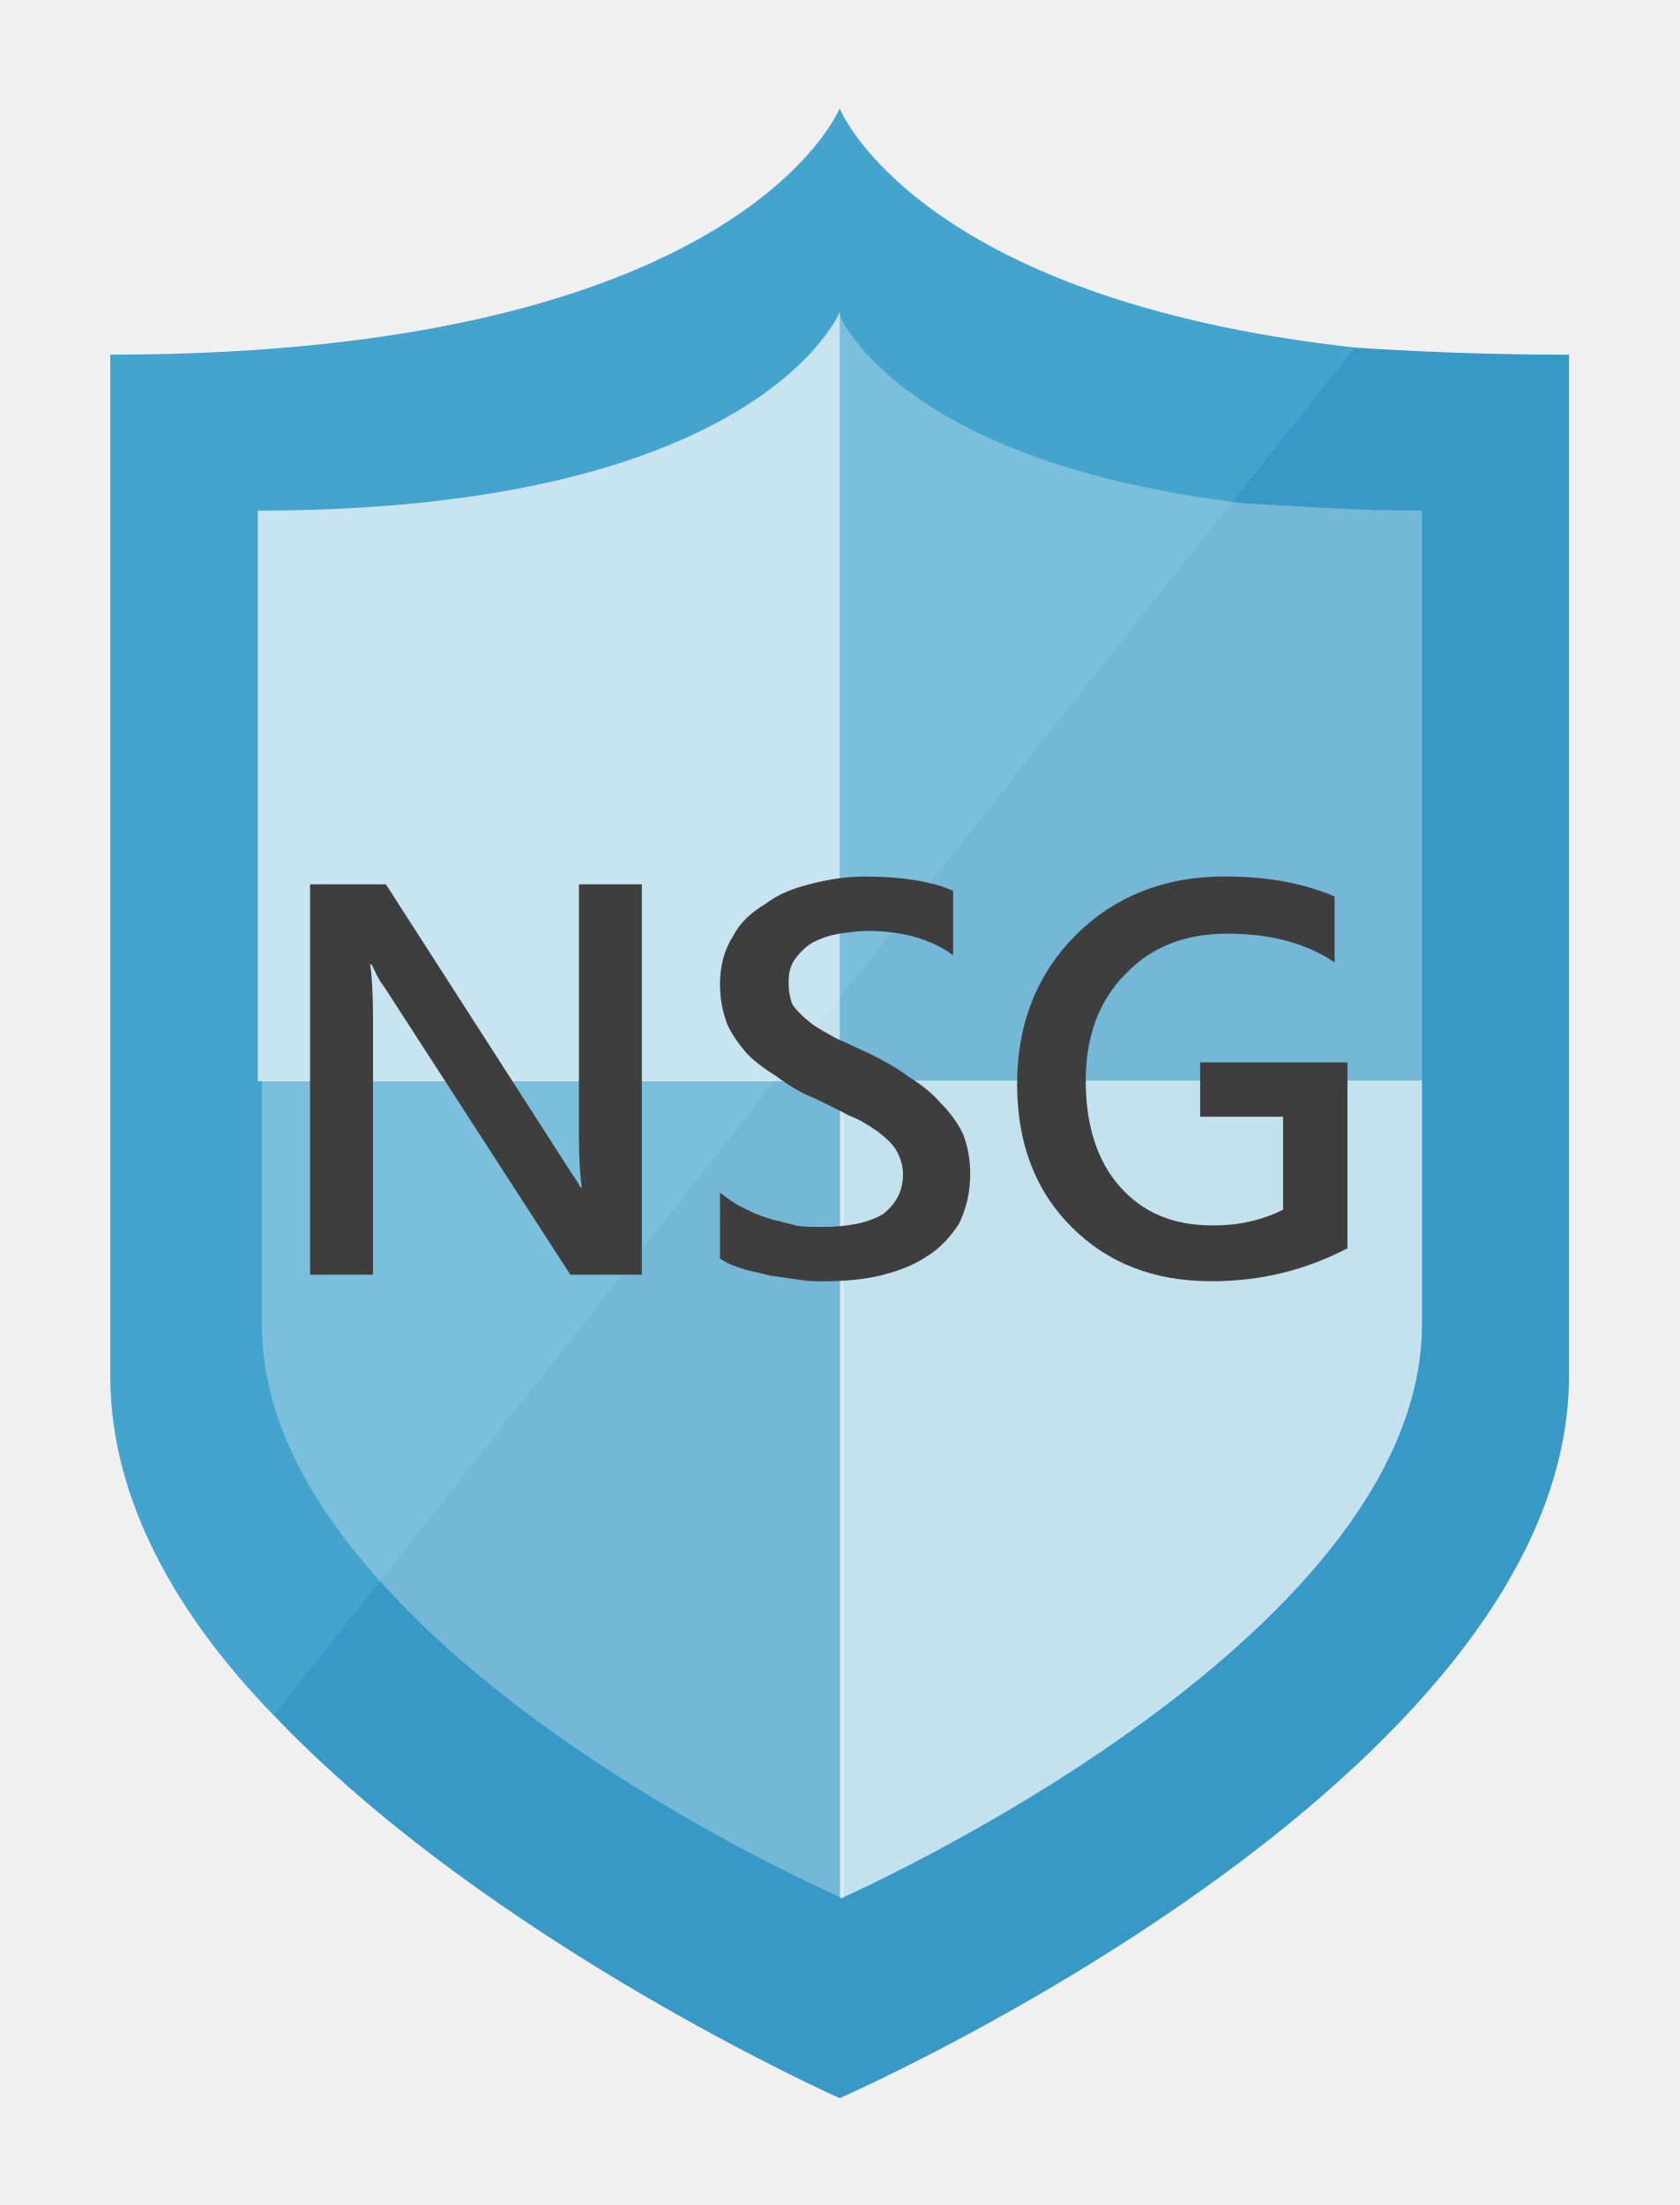
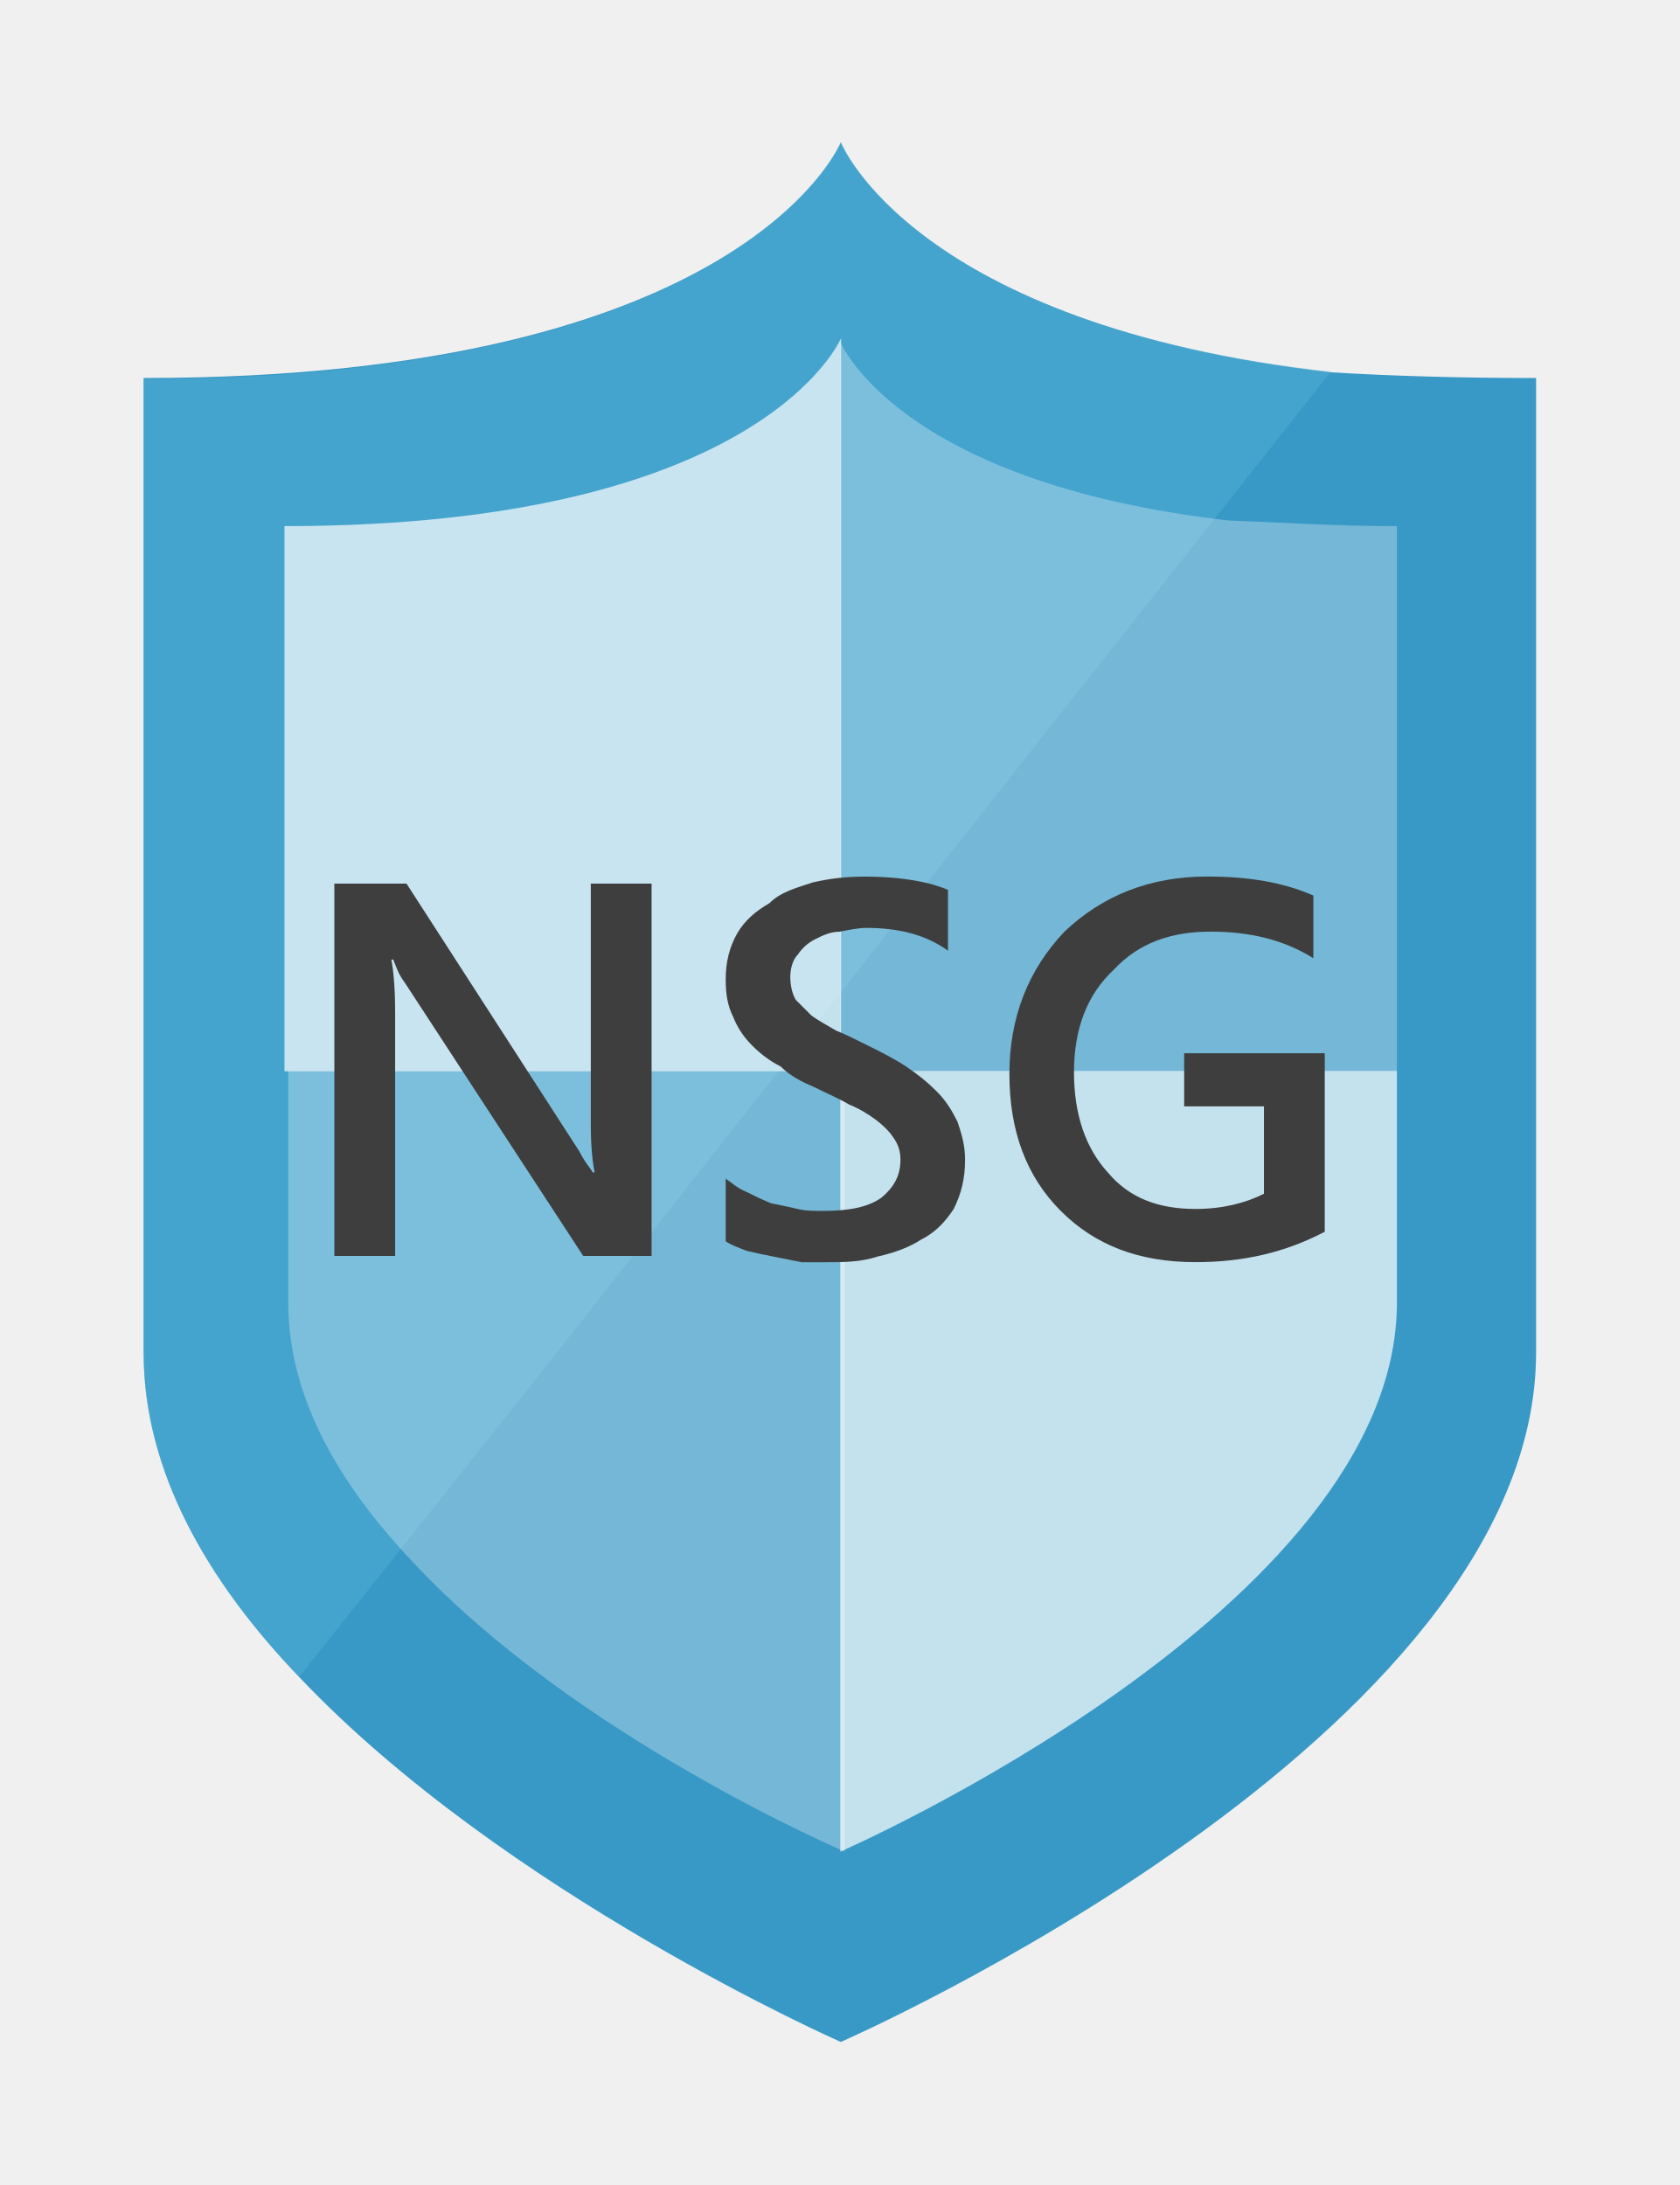
- <svg xmlns="http://www.w3.org/2000/svg" xmlns:ns1="http://schemas.microsoft.com/visio/2003/SVGExtensions/" width="0.163in" height="0.214in" viewBox="0 0 11.7 15.417" xml:space="preserve" color-interpolation-filters="sRGB" class="st6">
+ <svg xmlns="http://www.w3.org/2000/svg" xmlns:ns1="http://schemas.microsoft.com/visio/2003/SVGExtensions/" width="0.123in" height="0.16in" viewBox="0 0 8.831 11.503" xml:space="preserve" color-interpolation-filters="sRGB" class="st6">
  <ns1:documentProperties ns1:langID="3082" ns1:metric="true" ns1:viewMarkup="false" />
  <style type="text/css">
	
		.st1 {fill:#3999c6;stroke:none;stroke-linecap:butt;stroke-width:0.75}
		.st2 {fill:#59b4d9;fill-opacity:0.4;stroke:none;stroke-linecap:butt;stroke-width:0.75}
		.st3 {fill:#ffffff;fill-opacity:0.3;stroke:none;stroke-linecap:butt;stroke-width:0.75}
		.st4 {fill:#ffffff;fill-opacity:0.7;stroke:none;stroke-linecap:butt;stroke-width:0.75}
		.st5 {fill:#3e3e3e;stroke:none;stroke-linecap:butt;stroke-width:0.75}
		.st6 {fill:none;fill-rule:evenodd;font-size:12px;overflow:visible;stroke-linecap:square;stroke-miterlimit:3}
	
	</style>
  <g ns1:mID="0" ns1:index="1" ns1:groupContext="foregroundPage">
    <ns1:pageProperties ns1:drawingScale="1" ns1:pageScale="1" ns1:drawingUnits="19" ns1:shadowOffsetX="9" ns1:shadowOffsetY="-9" />
-     <g id="group25-1" transform="translate(0.75,-0.75)" ns1:mID="25" ns1:groupContext="group">
-       <g id="shape26-2" ns1:mID="26" ns1:groupContext="shape">
-         <path d="M8.7 3.18 C5.63 2.84 5.1 1.51 5.1 1.51 C5.1 1.51 4.41 3.23 0 3.23 L0 10.37 C0 11.24 0.47 12.05 1.14 12.74         C2.65 14.33 5.1 15.42 5.1 15.42 C5.1 15.42 10.2 13.19 10.2 10.37 L10.2 3.23 C9.65 3.23 9.15 3.21 8.7         3.18 Z" class="st1" />
+     <g id="group45-1" transform="translate(0.75,-0.75)" ns1:mID="45" ns1:groupContext="group">
+       <g id="shape46-2" ns1:mID="46" ns1:groupContext="shape">
+         <path d="M6.25 2.71 C4.05 2.46 3.67 1.5 3.67 1.5 C3.67 1.5 3.17 2.74 0 2.74 L0 7.87 C0 8.5 0.34 9.08 0.82 9.58 C1.9         10.72 3.67 11.5 3.67 11.5 C3.67 11.5 7.33 9.9 7.33 7.87 L7.33 2.74 C6.94 2.74 6.58 2.73 6.25 2.71 Z" class="st1" />
      </g>
-       <g id="shape27-4" ns1:mID="27" ns1:groupContext="shape" transform="translate(-3.9968E-14,-2.67665)">
-         <path d="M6.38 8.78 L8.7 5.86 C5.63 5.52 5.1 4.18 5.1 4.18 C5.1 4.18 4.41 5.91 0 5.91 L0 13.05 C0 13.91 0.47 14.72         1.14 15.42 L2.87 13.24 L6.38 8.78 Z" class="st2" />
+       <g id="shape47-4" ns1:mID="47" ns1:groupContext="shape" transform="translate(0,-1.92384)">
+         <path d="M4.59 6.73 L6.25 4.63 C4.05 4.39 3.67 3.42 3.67 3.42 C3.67 3.42 3.17 4.67 0 4.67 L0 9.8 C0 10.42 0.34 11         0.82 11.5 L2.06 9.94 L4.59 6.73 Z" class="st2" />
      </g>
-       <g id="group28-6" transform="translate(1.03163,-1.39409)" ns1:mID="28" ns1:groupContext="group">
-         <g id="shape29-7" ns1:mID="29" ns1:groupContext="shape" transform="translate(0.0278818,-2.30926E-14)">
-           <path d="M0 9.7 L0 11.4 C0 12.1 0.39 12.74 0.92 13.3 C2.12 14.58 4.07 15.42 4.07 15.42 L4.07 9.7 L0 9.7 Z" class="st3" />
+       <g id="group48-6" transform="translate(0.741484,-1.002)" ns1:mID="48" ns1:groupContext="group">
+         <g id="shape49-7" ns1:mID="49" ns1:groupContext="shape" transform="translate(0.02004,1.77636E-15)">
+           <path d="M0 7.39 L0 8.61 C0 9.12 0.28 9.58 0.66 9.98 C1.52 10.9 2.93 11.5 2.93 11.5 L2.93 7.39 L0 7.39 Z" class="st3" />
        </g>
-         <g id="shape30-9" ns1:mID="30" ns1:groupContext="shape" transform="translate(4.07074,-2.30926E-14)">
-           <path d="M0 15.42 C0 15.42 4.07 13.63 4.07 11.4 L4.07 9.7 L0 9.7 L0 15.42 Z" class="st4" />
+         <g id="shape50-9" ns1:mID="50" ns1:groupContext="shape" transform="translate(2.92584,1.77636E-15)">
+           <path d="M0 11.5 C0 11.5 2.93 10.22 2.93 8.61 L2.93 7.39 L0 7.39 L0 11.5 Z" class="st4" />
        </g>
-         <g id="shape31-11" ns1:mID="31" ns1:groupContext="shape" transform="translate(-1.09912E-14,-5.71576)">
-           <path d="M4.07 10.04 C4.07 10.04 3.51 11.43 0 11.43 L0 15.42 L4.07 15.42 L4.07 10.04 Z" class="st4" />
+         <g id="shape51-11" ns1:mID="51" ns1:groupContext="shape" transform="translate(0,-4.1082)">
+           <path d="M2.93 7.64 C2.93 7.64 2.52 8.63 0 8.63 L0 11.5 L2.93 11.5 L2.93 7.64 Z" class="st4" />
        </g>
-         <g id="shape32-13" ns1:mID="32" ns1:groupContext="shape" transform="translate(4.07074,-5.71576)">
-           <path d="M2.84 11.38 C0.42 11.1 0 10.07 0 10.07 L0 15.42 L4.07 15.42 L4.07 11.43 C3.62 11.43 3.21 11.4 2.84 11.38          Z" class="st3" />
+         <g id="shape52-13" ns1:mID="52" ns1:groupContext="shape" transform="translate(2.92584,-4.1082)">
+           <path d="M2.04 8.6 C0.3 8.4 0 7.66 0 7.66 L0 11.5 L2.93 11.5 L2.93 8.63 C2.6 8.63 2.31 8.61 2.04 8.6 Z" class="st3" />
        </g>
      </g>
-       <g id="group33-15" transform="translate(1.39688,-5.7113)" ns1:mID="33" ns1:groupContext="group">
-         <g id="shape34-16" ns1:mID="34" ns1:groupContext="shape" transform="translate(7.24421E-15,-0.0460049)">
-           <path d="M2.32 15.42 L1.82 15.42 L0.52 13.41 C0.48 13.36 0.46 13.31 0.43 13.25 L0.42 13.25 C0.43 13.31 0.44 13.44          0.44 13.63 L0.44 15.42 L0 15.42 L0 12.69 L0.53 12.69 L1.79 14.65 C1.84 14.73 1.88 14.78 1.89 14.81          L1.9 14.81 C1.89 14.74 1.88 14.62 1.88 14.45 L1.88 12.69 L2.32 12.69 L2.32 15.42 Z" class="st5" />
+       <g id="group53-15" transform="translate(1.00401,-4.105)" ns1:mID="53" ns1:groupContext="group">
+         <g id="shape54-16" ns1:mID="54" ns1:groupContext="shape" transform="translate(0,-0.033066)">
+           <path d="M1.67 11.5 L1.31 11.5 L0.37 10.06 C0.34 10.02 0.33 9.99 0.31 9.94 L0.3 9.94 C0.31 9.99 0.32 10.08 0.32          10.22 L0.32 11.5 L0 11.5 L0 9.54 L0.38 9.54 L1.29 10.95 C1.32 11.01 1.35 11.04 1.36 11.06 L1.37          11.06 C1.36 11.01 1.35 10.93 1.35 10.81 L1.35 9.54 L1.67 9.54 L1.67 11.5 Z" class="st5" />
        </g>
-         <g id="shape35-18" ns1:mID="35" ns1:groupContext="shape" transform="translate(2.86625,1.24345E-14)">
-           <path d="M0 15.26 L0 14.8 C0.04 14.83 0.09 14.87 0.15 14.9 C0.21 14.93 0.27 14.96 0.34 14.98 C0.4 15 0.47 15.01          0.53 15.03 C0.59 15.04 0.65 15.04 0.71 15.04 C0.9 15.04 1.04 15.01 1.14 14.95 C1.23 14.88 1.28 14.79          1.28 14.67 C1.28 14.61 1.26 14.55 1.23 14.5 C1.2 14.45 1.15 14.41 1.1 14.37 C1.04 14.33 0.98 14.29          0.9 14.26 C0.83 14.22 0.74 14.18 0.66 14.14 C0.56 14.1 0.48 14.05 0.4 13.99 C0.32 13.94 0.25 13.89          0.19 13.83 C0.13 13.76 0.08 13.69 0.05 13.62 C0.02 13.54 0 13.45 0 13.34 C0 13.22 0.03 13.1 0.09          13.01 C0.14 12.91 0.22 12.84 0.32 12.78 C0.41 12.71 0.52 12.67 0.64 12.64 C0.76 12.61 0.88 12.59          1.01 12.59 C1.29 12.59 1.5 12.63 1.63 12.69 L1.63 13.14 C1.48 13.03 1.28 12.97 1.03 12.97 C0.97          12.97 0.9 12.98 0.83 12.99 C0.77 13 0.71 13.02 0.65 13.05 C0.6 13.08 0.56 13.12 0.53 13.16 C0.49          13.21 0.48 13.27 0.48 13.33 C0.48 13.39 0.49 13.45 0.51 13.49 C0.54 13.53 0.58 13.57 0.63 13.61          C0.68 13.65 0.74 13.68 0.81 13.72 C0.88 13.75 0.96 13.79 1.05 13.83 C1.15 13.88 1.24 13.93 1.32          13.99 C1.4 14.04 1.48 14.1 1.54 14.17 C1.61 14.24 1.66 14.31 1.7 14.39 C1.73 14.47 1.75 14.56 1.75          14.67 C1.75 14.8 1.72 14.92 1.67 15.02 C1.61 15.11 1.54 15.19 1.44 15.25 C1.35 15.31 1.24 15.35          1.12 15.38 C0.99 15.41 0.86 15.42 0.72 15.42 C0.68 15.42 0.62 15.42 0.56 15.41 C0.49 15.4 0.42 15.39          0.35 15.38 C0.28 15.36 0.21 15.35 0.15 15.33 C0.09 15.31 0.04 15.29 0 15.26 Z" class="st5" />
+         <g id="shape55-18" ns1:mID="55" ns1:groupContext="shape" transform="translate(2.06012,1.77636E-15)">
+           <path d="M0 11.39 L0 11.06 C0.03 11.08 0.06 11.11 0.11 11.13 C0.15 11.15 0.19 11.17 0.24 11.19 C0.29 11.2 0.34          11.21 0.38 11.22 C0.42 11.23 0.47 11.23 0.51 11.23 C0.65 11.23 0.75 11.21 0.82 11.16 C0.88 11.11          0.92 11.05 0.92 10.96 C0.92 10.92 0.91 10.88 0.88 10.84 C0.86 10.81 0.83 10.78 0.79 10.75 C0.75          10.72 0.7 10.69 0.65 10.67 C0.6 10.64 0.53 10.61 0.47 10.58 C0.4 10.55 0.34 10.52 0.29 10.47 C0.23          10.44 0.18 10.4 0.14 10.36 C0.09 10.31 0.06 10.26 0.04 10.21 C0.01 10.15 0 10.09 0 10.01 C0 9.92          0.02 9.84 0.06 9.77 C0.1 9.7 0.16 9.65 0.23 9.61 C0.29 9.55 0.37 9.53 0.46 9.5 C0.55 9.48 0.63 9.47          0.73 9.47 C0.93 9.47 1.08 9.5 1.17 9.54 L1.17 9.86 C1.06 9.78 0.92 9.74 0.74 9.74 C0.7 9.74 0.65          9.75 0.6 9.76 C0.55 9.76 0.51 9.78 0.47 9.8 C0.43 9.82 0.4 9.85 0.38 9.88 C0.35 9.91 0.34 9.96 0.34          10 C0.34 10.04 0.35 10.09 0.37 10.12 C0.39 10.14 0.42 10.17 0.45 10.2 C0.49 10.23 0.53 10.25 0.58          10.28 C0.63 10.3 0.69 10.33 0.75 10.36 C0.83 10.4 0.89 10.43 0.95 10.47 C1.01 10.51 1.06 10.55 1.11          10.6 C1.16 10.65 1.19 10.7 1.22 10.76 C1.24 10.82 1.26 10.88 1.26 10.96 C1.26 11.06 1.24 11.14 1.2          11.22 C1.16 11.28 1.11 11.34 1.03 11.38 C0.97 11.42 0.89 11.45 0.8 11.47 C0.71 11.5 0.62 11.5 0.52          11.5 C0.49 11.5 0.45 11.5 0.4 11.5 C0.35 11.49 0.3 11.48 0.25 11.47 C0.2 11.46 0.15 11.45 0.11 11.44          C0.06 11.42 0.03 11.41 0 11.39 Z" class="st5" />
        </g>
-         <g id="shape36-20" ns1:mID="36" ns1:groupContext="shape" transform="translate(4.94399,-0.000557635)">
-           <path d="M2.31 15.19 C2.02 15.34 1.71 15.42 1.36 15.42 C0.95 15.42 0.63 15.29 0.38 15.04 C0.13 14.79 0 14.46          0 14.04 C0 13.62 0.14 13.27 0.41 13 C0.68 12.73 1.03 12.59 1.45 12.59 C1.76 12.59 2.01 12.64 2.22          12.73 L2.22 13.19 C2.01 13.05 1.76 12.99 1.47 12.99 C1.18 12.99 0.94 13.08 0.76 13.27 C0.57 13.46          0.48 13.71 0.48 14.02 C0.48 14.33 0.56 14.58 0.72 14.76 C0.88 14.94 1.09 15.03 1.37 15.03 C1.56          15.03 1.72 14.99 1.86 14.92 L1.86 14.27 L1.28 14.27 L1.28 13.89 L2.31 13.89 C2.31 13.89 2.31 15.19          2.31 15.19 Z" class="st5" />
+         <g id="shape56-20" ns1:mID="56" ns1:groupContext="shape" transform="translate(3.55349,-0.0004008)">
+           <path d="M1.66 11.34 C1.45 11.45 1.23 11.5 0.98 11.5 C0.68 11.5 0.45 11.41 0.27 11.23 C0.09 11.05 0 10.81 0 10.51          C0 10.21 0.1 9.96 0.29 9.76 C0.49 9.57 0.74 9.47 1.04 9.47 C1.26 9.47 1.44 9.5 1.6 9.57 L1.6 9.9          C1.44 9.8 1.26 9.76 1.06 9.76 C0.85 9.76 0.68 9.82 0.55 9.96 C0.41 10.09 0.34 10.27 0.34 10.5 C0.34          10.72 0.4 10.9 0.52 11.03 C0.63 11.16 0.78 11.22 0.98 11.22 C1.12 11.22 1.24 11.19 1.34 11.14 L1.34          10.68 L0.92 10.68 L0.92 10.4 L1.66 10.4 C1.66 10.4 1.66 11.34 1.66 11.34 Z" class="st5" />
        </g>
      </g>
    </g>
  </g>
</svg>
